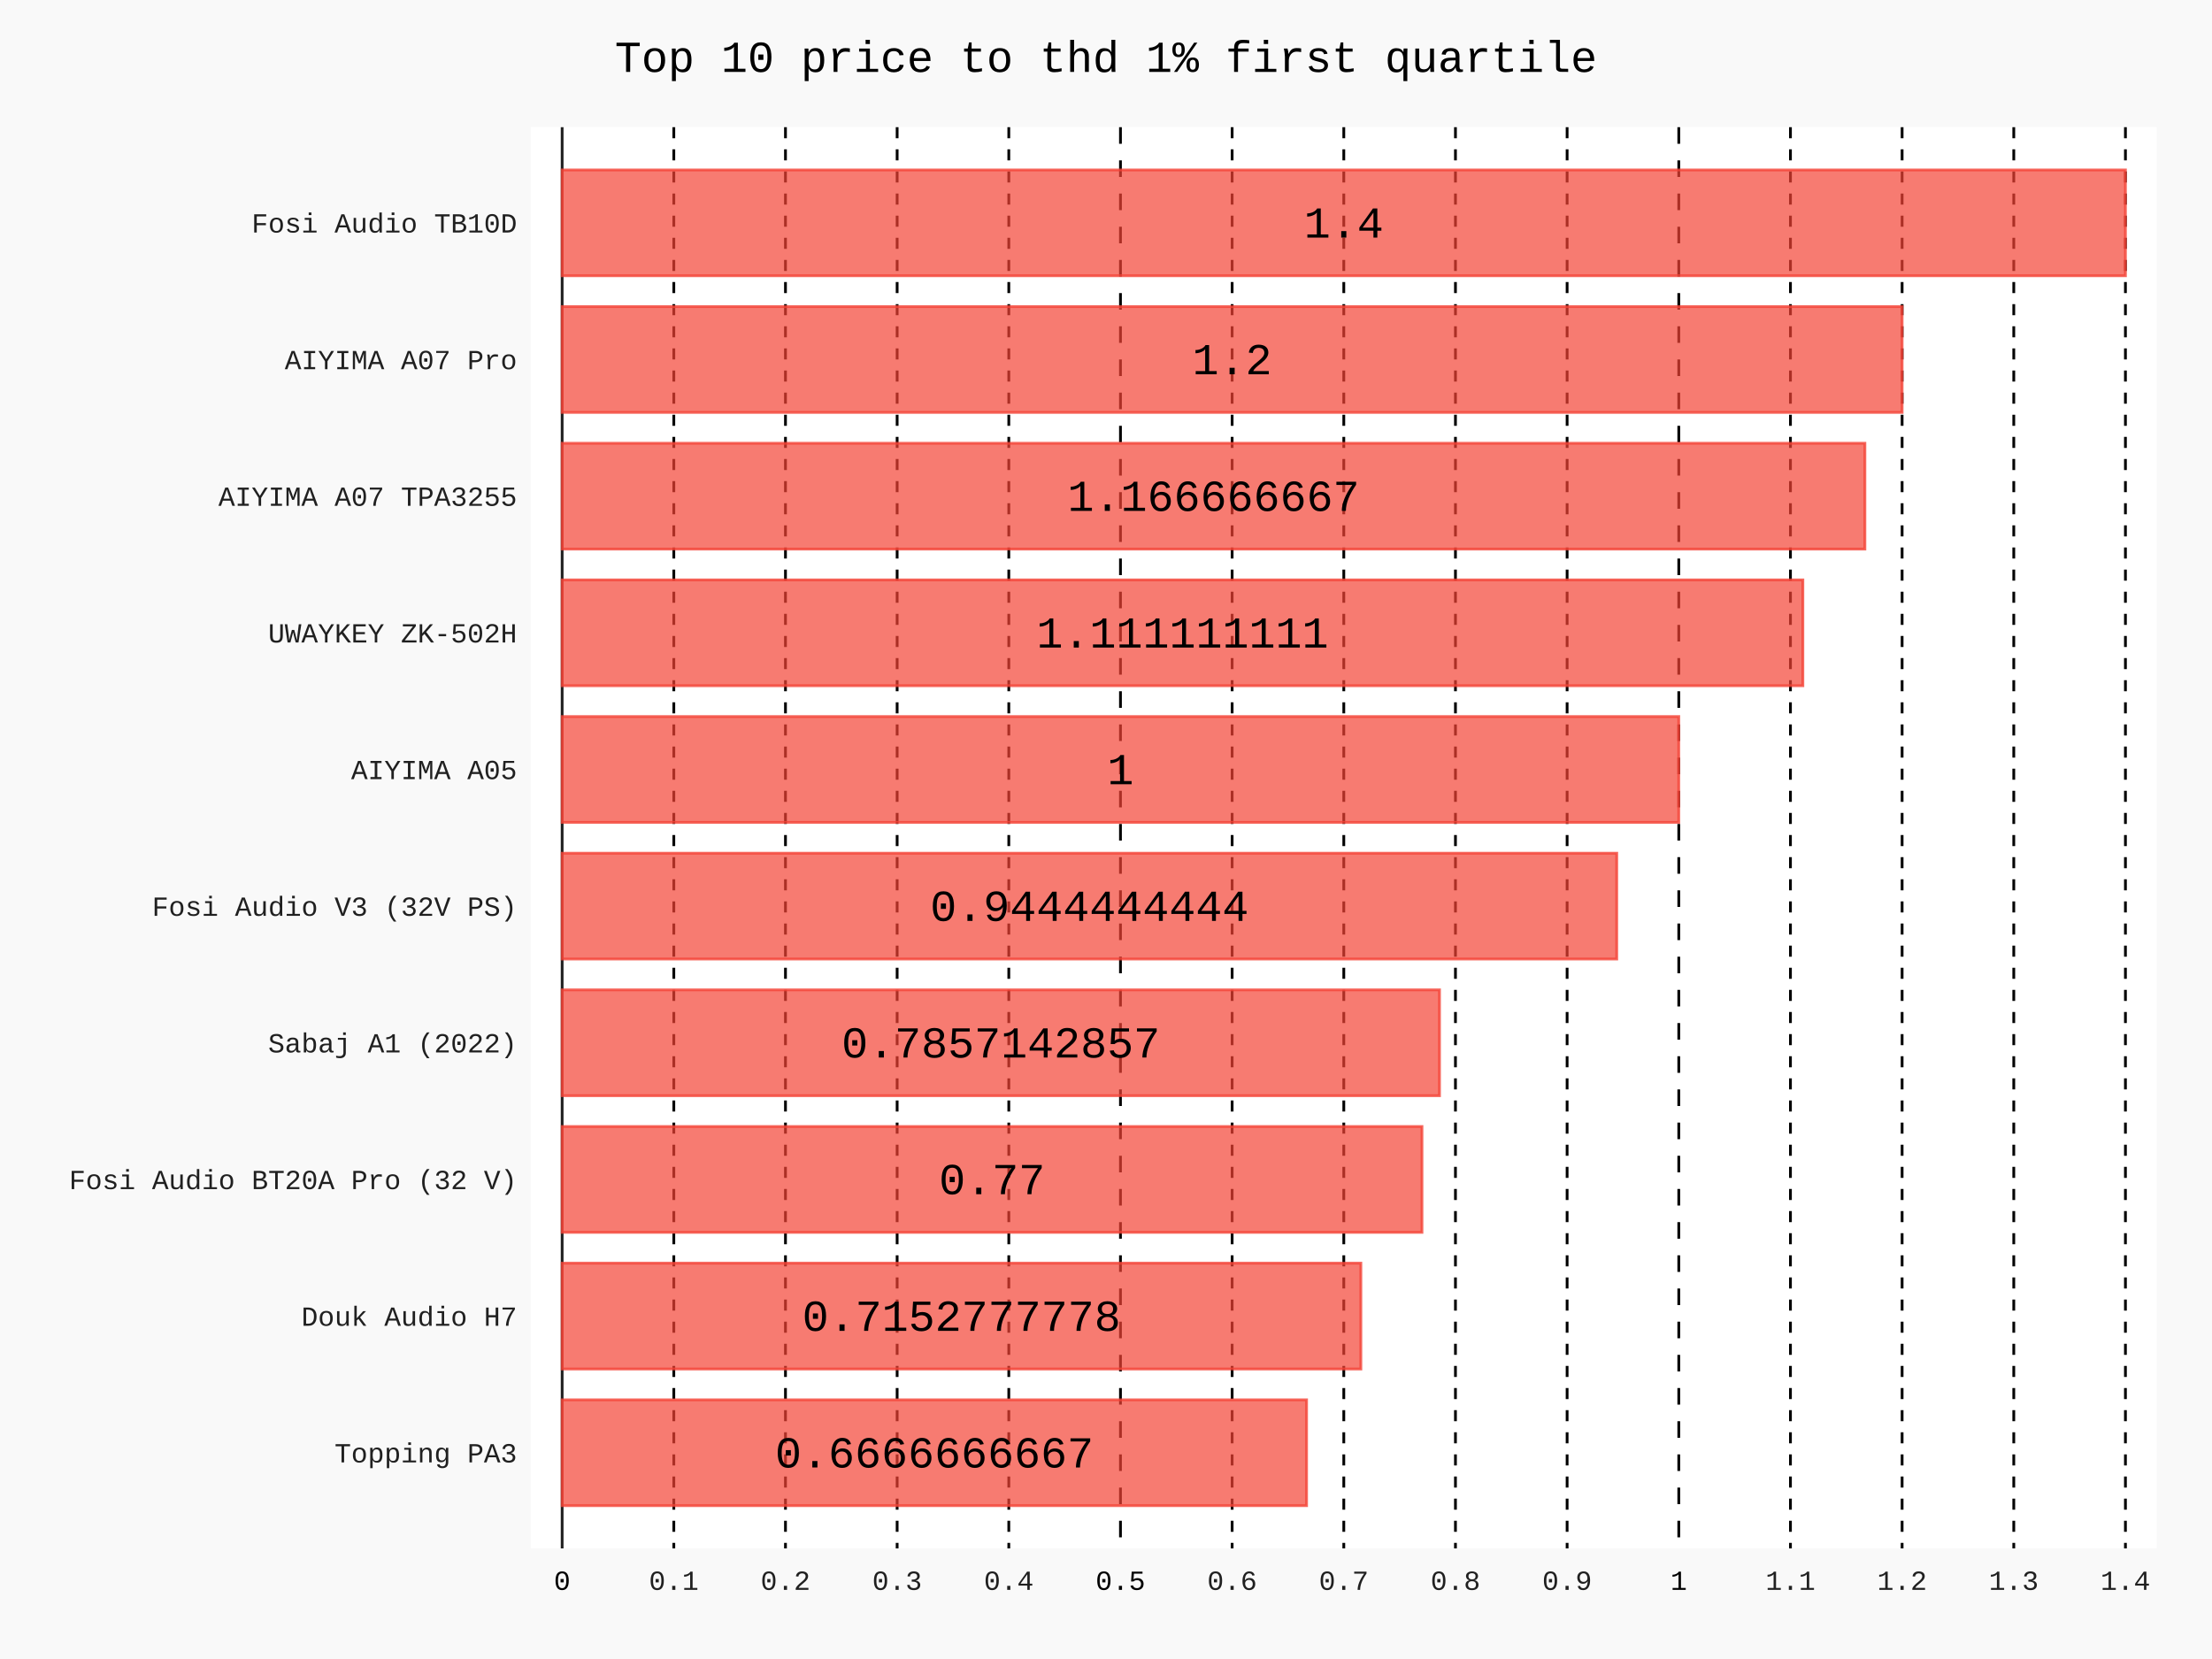
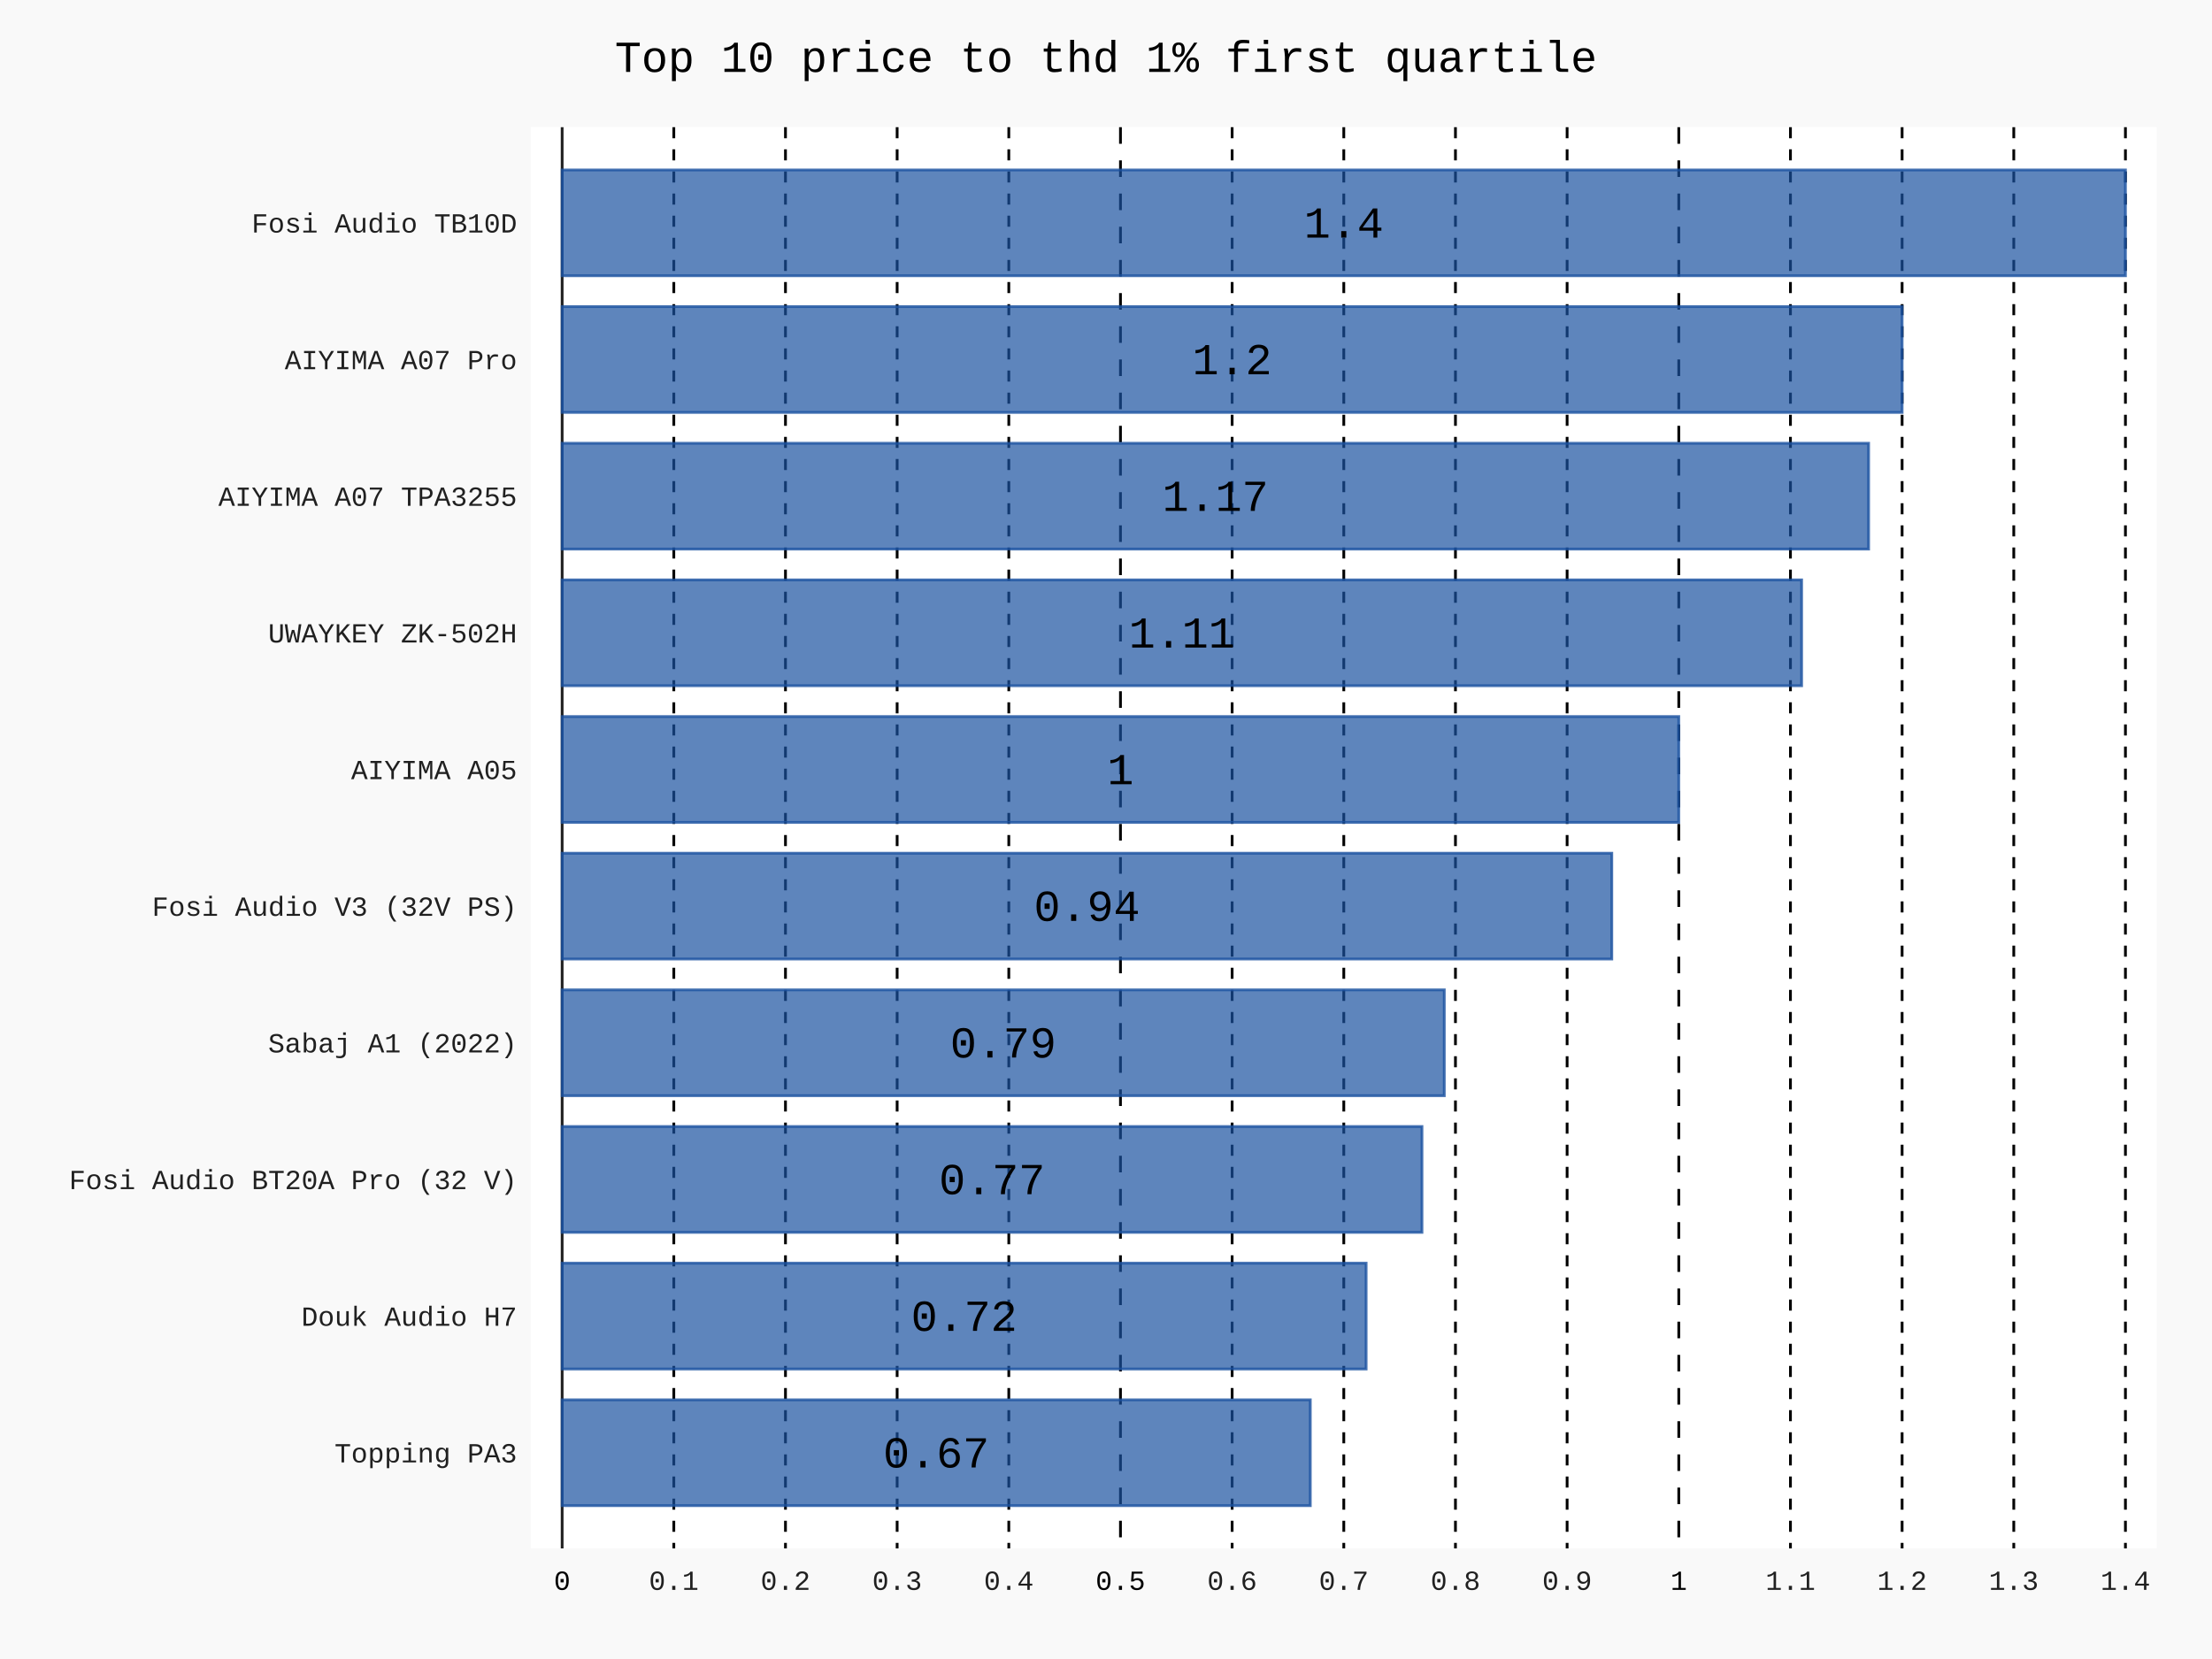
- <svg xmlns="http://www.w3.org/2000/svg" id="chart-29396b9e-26d5-464a-91c1-61cd21d8a514" class="pygal-chart" viewBox="0 0 800 600">
+ <svg xmlns="http://www.w3.org/2000/svg" id="chart-b73fbbef-89a9-46fe-b731-86f807099a35" class="pygal-chart" viewBox="0 0 800 600">
  <defs>
-     <style type="text/css">#chart-29396b9e-26d5-464a-91c1-61cd21d8a514{-webkit-user-select:none;-webkit-font-smoothing:antialiased;font-family:Consolas,"Liberation Mono",Menlo,Courier,monospace}#chart-29396b9e-26d5-464a-91c1-61cd21d8a514 .title{font-family:Consolas,"Liberation Mono",Menlo,Courier,monospace;font-size:16px}#chart-29396b9e-26d5-464a-91c1-61cd21d8a514 .legends .legend text{font-family:Consolas,"Liberation Mono",Menlo,Courier,monospace;font-size:14px}#chart-29396b9e-26d5-464a-91c1-61cd21d8a514 .axis text{font-family:Consolas,"Liberation Mono",Menlo,Courier,monospace;font-size:10px}#chart-29396b9e-26d5-464a-91c1-61cd21d8a514 .axis text.major{font-family:Consolas,"Liberation Mono",Menlo,Courier,monospace;font-size:10px}#chart-29396b9e-26d5-464a-91c1-61cd21d8a514 .text-overlay text.value{font-family:Consolas,"Liberation Mono",Menlo,Courier,monospace;font-size:16px}#chart-29396b9e-26d5-464a-91c1-61cd21d8a514 .text-overlay text.label{font-family:Consolas,"Liberation Mono",Menlo,Courier,monospace;font-size:10px}#chart-29396b9e-26d5-464a-91c1-61cd21d8a514 .tooltip{font-family:Consolas,"Liberation Mono",Menlo,Courier,monospace;font-size:14px}#chart-29396b9e-26d5-464a-91c1-61cd21d8a514 text.no_data{font-family:Consolas,"Liberation Mono",Menlo,Courier,monospace;font-size:64px}
- #chart-29396b9e-26d5-464a-91c1-61cd21d8a514{background-color:rgba(249,249,249,1)}#chart-29396b9e-26d5-464a-91c1-61cd21d8a514 path,#chart-29396b9e-26d5-464a-91c1-61cd21d8a514 line,#chart-29396b9e-26d5-464a-91c1-61cd21d8a514 rect,#chart-29396b9e-26d5-464a-91c1-61cd21d8a514 circle{-webkit-transition:150ms;-moz-transition:150ms;transition:150ms}#chart-29396b9e-26d5-464a-91c1-61cd21d8a514 .graph &gt; .background{fill:rgba(249,249,249,1)}#chart-29396b9e-26d5-464a-91c1-61cd21d8a514 .plot &gt; .background{fill:rgba(255,255,255,1)}#chart-29396b9e-26d5-464a-91c1-61cd21d8a514 .graph{fill:rgba(0,0,0,.87)}#chart-29396b9e-26d5-464a-91c1-61cd21d8a514 text.no_data{fill:rgba(0,0,0,1)}#chart-29396b9e-26d5-464a-91c1-61cd21d8a514 .title{fill:rgba(0,0,0,1)}#chart-29396b9e-26d5-464a-91c1-61cd21d8a514 .legends .legend text{fill:rgba(0,0,0,.87)}#chart-29396b9e-26d5-464a-91c1-61cd21d8a514 .legends .legend:hover text{fill:rgba(0,0,0,1)}#chart-29396b9e-26d5-464a-91c1-61cd21d8a514 .axis .line{stroke:rgba(0,0,0,1)}#chart-29396b9e-26d5-464a-91c1-61cd21d8a514 .axis .guide.line{stroke:rgba(0,0,0,.54)}#chart-29396b9e-26d5-464a-91c1-61cd21d8a514 .axis .major.line{stroke:rgba(0,0,0,.87)}#chart-29396b9e-26d5-464a-91c1-61cd21d8a514 .axis text.major{fill:rgba(0,0,0,1)}#chart-29396b9e-26d5-464a-91c1-61cd21d8a514 .axis.y .guides:hover .guide.line,#chart-29396b9e-26d5-464a-91c1-61cd21d8a514 .line-graph .axis.x .guides:hover .guide.line,#chart-29396b9e-26d5-464a-91c1-61cd21d8a514 .stackedline-graph .axis.x .guides:hover .guide.line,#chart-29396b9e-26d5-464a-91c1-61cd21d8a514 .xy-graph .axis.x .guides:hover .guide.line{stroke:rgba(0,0,0,1)}#chart-29396b9e-26d5-464a-91c1-61cd21d8a514 .axis .guides:hover text{fill:rgba(0,0,0,1)}#chart-29396b9e-26d5-464a-91c1-61cd21d8a514 .reactive{fill-opacity:.7;stroke-opacity:.8;stroke-width:1}#chart-29396b9e-26d5-464a-91c1-61cd21d8a514 .ci{stroke:rgba(0,0,0,.87)}#chart-29396b9e-26d5-464a-91c1-61cd21d8a514 .reactive.active,#chart-29396b9e-26d5-464a-91c1-61cd21d8a514 .active .reactive{fill-opacity:.8;stroke-opacity:.9;stroke-width:4}#chart-29396b9e-26d5-464a-91c1-61cd21d8a514 .ci .reactive.active{stroke-width:1.5}#chart-29396b9e-26d5-464a-91c1-61cd21d8a514 .series text{fill:rgba(0,0,0,1)}#chart-29396b9e-26d5-464a-91c1-61cd21d8a514 .tooltip rect{fill:rgba(255,255,255,1);stroke:rgba(0,0,0,1);-webkit-transition:opacity 150ms;-moz-transition:opacity 150ms;transition:opacity 150ms}#chart-29396b9e-26d5-464a-91c1-61cd21d8a514 .tooltip .label{fill:rgba(0,0,0,.87)}#chart-29396b9e-26d5-464a-91c1-61cd21d8a514 .tooltip .label{fill:rgba(0,0,0,.87)}#chart-29396b9e-26d5-464a-91c1-61cd21d8a514 .tooltip .legend{font-size:.8em;fill:rgba(0,0,0,.54)}#chart-29396b9e-26d5-464a-91c1-61cd21d8a514 .tooltip .x_label{font-size:.6em;fill:rgba(0,0,0,1)}#chart-29396b9e-26d5-464a-91c1-61cd21d8a514 .tooltip .xlink{font-size:.5em;text-decoration:underline}#chart-29396b9e-26d5-464a-91c1-61cd21d8a514 .tooltip .value{font-size:1.5em}#chart-29396b9e-26d5-464a-91c1-61cd21d8a514 .bound{font-size:.5em}#chart-29396b9e-26d5-464a-91c1-61cd21d8a514 .max-value{font-size:.75em;fill:rgba(0,0,0,.54)}#chart-29396b9e-26d5-464a-91c1-61cd21d8a514 .map-element{fill:rgba(255,255,255,1);stroke:rgba(0,0,0,.54) !important}#chart-29396b9e-26d5-464a-91c1-61cd21d8a514 .map-element .reactive{fill-opacity:inherit;stroke-opacity:inherit}#chart-29396b9e-26d5-464a-91c1-61cd21d8a514 .color-0,#chart-29396b9e-26d5-464a-91c1-61cd21d8a514 .color-0 a:visited{stroke:#F44336;fill:#F44336}#chart-29396b9e-26d5-464a-91c1-61cd21d8a514 .text-overlay .color-0 text{fill:black}
- #chart-29396b9e-26d5-464a-91c1-61cd21d8a514 text.no_data{text-anchor:middle}#chart-29396b9e-26d5-464a-91c1-61cd21d8a514 .guide.line{fill:none}#chart-29396b9e-26d5-464a-91c1-61cd21d8a514 .centered{text-anchor:middle}#chart-29396b9e-26d5-464a-91c1-61cd21d8a514 .title{text-anchor:middle}#chart-29396b9e-26d5-464a-91c1-61cd21d8a514 .legends .legend text{fill-opacity:1}#chart-29396b9e-26d5-464a-91c1-61cd21d8a514 .axis.x text{text-anchor:middle}#chart-29396b9e-26d5-464a-91c1-61cd21d8a514 .axis.x:not(.web) text[transform]{text-anchor:start}#chart-29396b9e-26d5-464a-91c1-61cd21d8a514 .axis.x:not(.web) text[transform].backwards{text-anchor:end}#chart-29396b9e-26d5-464a-91c1-61cd21d8a514 .axis.y text{text-anchor:end}#chart-29396b9e-26d5-464a-91c1-61cd21d8a514 .axis.y text[transform].backwards{text-anchor:start}#chart-29396b9e-26d5-464a-91c1-61cd21d8a514 .axis.y2 text{text-anchor:start}#chart-29396b9e-26d5-464a-91c1-61cd21d8a514 .axis.y2 text[transform].backwards{text-anchor:end}#chart-29396b9e-26d5-464a-91c1-61cd21d8a514 .axis .guide.line{stroke-dasharray:4,4;stroke:black}#chart-29396b9e-26d5-464a-91c1-61cd21d8a514 .axis .major.guide.line{stroke-dasharray:6,6;stroke:black}#chart-29396b9e-26d5-464a-91c1-61cd21d8a514 .horizontal .axis.y .guide.line,#chart-29396b9e-26d5-464a-91c1-61cd21d8a514 .horizontal .axis.y2 .guide.line,#chart-29396b9e-26d5-464a-91c1-61cd21d8a514 .vertical .axis.x .guide.line{opacity:0}#chart-29396b9e-26d5-464a-91c1-61cd21d8a514 .horizontal .axis.always_show .guide.line,#chart-29396b9e-26d5-464a-91c1-61cd21d8a514 .vertical .axis.always_show .guide.line{opacity:1 !important}#chart-29396b9e-26d5-464a-91c1-61cd21d8a514 .axis.y .guides:hover .guide.line,#chart-29396b9e-26d5-464a-91c1-61cd21d8a514 .axis.y2 .guides:hover .guide.line,#chart-29396b9e-26d5-464a-91c1-61cd21d8a514 .axis.x .guides:hover .guide.line{opacity:1}#chart-29396b9e-26d5-464a-91c1-61cd21d8a514 .axis .guides:hover text{opacity:1}#chart-29396b9e-26d5-464a-91c1-61cd21d8a514 .nofill{fill:none}#chart-29396b9e-26d5-464a-91c1-61cd21d8a514 .subtle-fill{fill-opacity:.2}#chart-29396b9e-26d5-464a-91c1-61cd21d8a514 .dot{stroke-width:1px;fill-opacity:1;stroke-opacity:1}#chart-29396b9e-26d5-464a-91c1-61cd21d8a514 .dot.active{stroke-width:5px}#chart-29396b9e-26d5-464a-91c1-61cd21d8a514 .dot.negative{fill:transparent}#chart-29396b9e-26d5-464a-91c1-61cd21d8a514 text,#chart-29396b9e-26d5-464a-91c1-61cd21d8a514 tspan{stroke:none !important}#chart-29396b9e-26d5-464a-91c1-61cd21d8a514 .series text.active{opacity:1}#chart-29396b9e-26d5-464a-91c1-61cd21d8a514 .tooltip rect{fill-opacity:.95;stroke-width:.5}#chart-29396b9e-26d5-464a-91c1-61cd21d8a514 .tooltip text{fill-opacity:1}#chart-29396b9e-26d5-464a-91c1-61cd21d8a514 .showable{visibility:hidden}#chart-29396b9e-26d5-464a-91c1-61cd21d8a514 .showable.shown{visibility:visible}#chart-29396b9e-26d5-464a-91c1-61cd21d8a514 .gauge-background{fill:rgba(229,229,229,1);stroke:none}#chart-29396b9e-26d5-464a-91c1-61cd21d8a514 .bg-lines{stroke:rgba(249,249,249,1);stroke-width:2px}</style>
+     <style type="text/css">#chart-b73fbbef-89a9-46fe-b731-86f807099a35{-webkit-user-select:none;-webkit-font-smoothing:antialiased;font-family:Consolas,"Liberation Mono",Menlo,Courier,monospace}#chart-b73fbbef-89a9-46fe-b731-86f807099a35 .title{font-family:Consolas,"Liberation Mono",Menlo,Courier,monospace;font-size:16px}#chart-b73fbbef-89a9-46fe-b731-86f807099a35 .legends .legend text{font-family:Consolas,"Liberation Mono",Menlo,Courier,monospace;font-size:14px}#chart-b73fbbef-89a9-46fe-b731-86f807099a35 .axis text{font-family:Consolas,"Liberation Mono",Menlo,Courier,monospace;font-size:10px}#chart-b73fbbef-89a9-46fe-b731-86f807099a35 .axis text.major{font-family:Consolas,"Liberation Mono",Menlo,Courier,monospace;font-size:10px}#chart-b73fbbef-89a9-46fe-b731-86f807099a35 .text-overlay text.value{font-family:Consolas,"Liberation Mono",Menlo,Courier,monospace;font-size:16px}#chart-b73fbbef-89a9-46fe-b731-86f807099a35 .text-overlay text.label{font-family:Consolas,"Liberation Mono",Menlo,Courier,monospace;font-size:10px}#chart-b73fbbef-89a9-46fe-b731-86f807099a35 .tooltip{font-family:Consolas,"Liberation Mono",Menlo,Courier,monospace;font-size:14px}#chart-b73fbbef-89a9-46fe-b731-86f807099a35 text.no_data{font-family:Consolas,"Liberation Mono",Menlo,Courier,monospace;font-size:64px}
+ #chart-b73fbbef-89a9-46fe-b731-86f807099a35{background-color:rgba(249,249,249,1)}#chart-b73fbbef-89a9-46fe-b731-86f807099a35 path,#chart-b73fbbef-89a9-46fe-b731-86f807099a35 line,#chart-b73fbbef-89a9-46fe-b731-86f807099a35 rect,#chart-b73fbbef-89a9-46fe-b731-86f807099a35 circle{-webkit-transition:150ms;-moz-transition:150ms;transition:150ms}#chart-b73fbbef-89a9-46fe-b731-86f807099a35 .graph &gt; .background{fill:rgba(249,249,249,1)}#chart-b73fbbef-89a9-46fe-b731-86f807099a35 .plot &gt; .background{fill:rgba(255,255,255,1)}#chart-b73fbbef-89a9-46fe-b731-86f807099a35 .graph{fill:rgba(0,0,0,.87)}#chart-b73fbbef-89a9-46fe-b731-86f807099a35 text.no_data{fill:rgba(0,0,0,1)}#chart-b73fbbef-89a9-46fe-b731-86f807099a35 .title{fill:rgba(0,0,0,1)}#chart-b73fbbef-89a9-46fe-b731-86f807099a35 .legends .legend text{fill:rgba(0,0,0,.87)}#chart-b73fbbef-89a9-46fe-b731-86f807099a35 .legends .legend:hover text{fill:rgba(0,0,0,1)}#chart-b73fbbef-89a9-46fe-b731-86f807099a35 .axis .line{stroke:rgba(0,0,0,1)}#chart-b73fbbef-89a9-46fe-b731-86f807099a35 .axis .guide.line{stroke:rgba(0,0,0,.54)}#chart-b73fbbef-89a9-46fe-b731-86f807099a35 .axis .major.line{stroke:rgba(0,0,0,.87)}#chart-b73fbbef-89a9-46fe-b731-86f807099a35 .axis text.major{fill:rgba(0,0,0,1)}#chart-b73fbbef-89a9-46fe-b731-86f807099a35 .axis.y .guides:hover .guide.line,#chart-b73fbbef-89a9-46fe-b731-86f807099a35 .line-graph .axis.x .guides:hover .guide.line,#chart-b73fbbef-89a9-46fe-b731-86f807099a35 .stackedline-graph .axis.x .guides:hover .guide.line,#chart-b73fbbef-89a9-46fe-b731-86f807099a35 .xy-graph .axis.x .guides:hover .guide.line{stroke:rgba(0,0,0,1)}#chart-b73fbbef-89a9-46fe-b731-86f807099a35 .axis .guides:hover text{fill:rgba(0,0,0,1)}#chart-b73fbbef-89a9-46fe-b731-86f807099a35 .reactive{fill-opacity:.7;stroke-opacity:.8;stroke-width:1}#chart-b73fbbef-89a9-46fe-b731-86f807099a35 .ci{stroke:rgba(0,0,0,.87)}#chart-b73fbbef-89a9-46fe-b731-86f807099a35 .reactive.active,#chart-b73fbbef-89a9-46fe-b731-86f807099a35 .active .reactive{fill-opacity:.8;stroke-opacity:.9;stroke-width:4}#chart-b73fbbef-89a9-46fe-b731-86f807099a35 .ci .reactive.active{stroke-width:1.5}#chart-b73fbbef-89a9-46fe-b731-86f807099a35 .series text{fill:rgba(0,0,0,1)}#chart-b73fbbef-89a9-46fe-b731-86f807099a35 .tooltip rect{fill:rgba(255,255,255,1);stroke:rgba(0,0,0,1);-webkit-transition:opacity 150ms;-moz-transition:opacity 150ms;transition:opacity 150ms}#chart-b73fbbef-89a9-46fe-b731-86f807099a35 .tooltip .label{fill:rgba(0,0,0,.87)}#chart-b73fbbef-89a9-46fe-b731-86f807099a35 .tooltip .label{fill:rgba(0,0,0,.87)}#chart-b73fbbef-89a9-46fe-b731-86f807099a35 .tooltip .legend{font-size:.8em;fill:rgba(0,0,0,.54)}#chart-b73fbbef-89a9-46fe-b731-86f807099a35 .tooltip .x_label{font-size:.6em;fill:rgba(0,0,0,1)}#chart-b73fbbef-89a9-46fe-b731-86f807099a35 .tooltip .xlink{font-size:.5em;text-decoration:underline}#chart-b73fbbef-89a9-46fe-b731-86f807099a35 .tooltip .value{font-size:1.5em}#chart-b73fbbef-89a9-46fe-b731-86f807099a35 .bound{font-size:.5em}#chart-b73fbbef-89a9-46fe-b731-86f807099a35 .max-value{font-size:.75em;fill:rgba(0,0,0,.54)}#chart-b73fbbef-89a9-46fe-b731-86f807099a35 .map-element{fill:rgba(255,255,255,1);stroke:rgba(0,0,0,.54) !important}#chart-b73fbbef-89a9-46fe-b731-86f807099a35 .map-element .reactive{fill-opacity:inherit;stroke-opacity:inherit}#chart-b73fbbef-89a9-46fe-b731-86f807099a35 .color-0,#chart-b73fbbef-89a9-46fe-b731-86f807099a35 .color-0 a:visited{stroke:#1B52A0;fill:#1B52A0}#chart-b73fbbef-89a9-46fe-b731-86f807099a35 .text-overlay .color-0 text{fill:black}
+ #chart-b73fbbef-89a9-46fe-b731-86f807099a35 text.no_data{text-anchor:middle}#chart-b73fbbef-89a9-46fe-b731-86f807099a35 .guide.line{fill:none}#chart-b73fbbef-89a9-46fe-b731-86f807099a35 .centered{text-anchor:middle}#chart-b73fbbef-89a9-46fe-b731-86f807099a35 .title{text-anchor:middle}#chart-b73fbbef-89a9-46fe-b731-86f807099a35 .legends .legend text{fill-opacity:1}#chart-b73fbbef-89a9-46fe-b731-86f807099a35 .axis.x text{text-anchor:middle}#chart-b73fbbef-89a9-46fe-b731-86f807099a35 .axis.x:not(.web) text[transform]{text-anchor:start}#chart-b73fbbef-89a9-46fe-b731-86f807099a35 .axis.x:not(.web) text[transform].backwards{text-anchor:end}#chart-b73fbbef-89a9-46fe-b731-86f807099a35 .axis.y text{text-anchor:end}#chart-b73fbbef-89a9-46fe-b731-86f807099a35 .axis.y text[transform].backwards{text-anchor:start}#chart-b73fbbef-89a9-46fe-b731-86f807099a35 .axis.y2 text{text-anchor:start}#chart-b73fbbef-89a9-46fe-b731-86f807099a35 .axis.y2 text[transform].backwards{text-anchor:end}#chart-b73fbbef-89a9-46fe-b731-86f807099a35 .axis .guide.line{stroke-dasharray:4,4;stroke:black}#chart-b73fbbef-89a9-46fe-b731-86f807099a35 .axis .major.guide.line{stroke-dasharray:6,6;stroke:black}#chart-b73fbbef-89a9-46fe-b731-86f807099a35 .horizontal .axis.y .guide.line,#chart-b73fbbef-89a9-46fe-b731-86f807099a35 .horizontal .axis.y2 .guide.line,#chart-b73fbbef-89a9-46fe-b731-86f807099a35 .vertical .axis.x .guide.line{opacity:0}#chart-b73fbbef-89a9-46fe-b731-86f807099a35 .horizontal .axis.always_show .guide.line,#chart-b73fbbef-89a9-46fe-b731-86f807099a35 .vertical .axis.always_show .guide.line{opacity:1 !important}#chart-b73fbbef-89a9-46fe-b731-86f807099a35 .axis.y .guides:hover .guide.line,#chart-b73fbbef-89a9-46fe-b731-86f807099a35 .axis.y2 .guides:hover .guide.line,#chart-b73fbbef-89a9-46fe-b731-86f807099a35 .axis.x .guides:hover .guide.line{opacity:1}#chart-b73fbbef-89a9-46fe-b731-86f807099a35 .axis .guides:hover text{opacity:1}#chart-b73fbbef-89a9-46fe-b731-86f807099a35 .nofill{fill:none}#chart-b73fbbef-89a9-46fe-b731-86f807099a35 .subtle-fill{fill-opacity:.2}#chart-b73fbbef-89a9-46fe-b731-86f807099a35 .dot{stroke-width:1px;fill-opacity:1;stroke-opacity:1}#chart-b73fbbef-89a9-46fe-b731-86f807099a35 .dot.active{stroke-width:5px}#chart-b73fbbef-89a9-46fe-b731-86f807099a35 .dot.negative{fill:transparent}#chart-b73fbbef-89a9-46fe-b731-86f807099a35 text,#chart-b73fbbef-89a9-46fe-b731-86f807099a35 tspan{stroke:none !important}#chart-b73fbbef-89a9-46fe-b731-86f807099a35 .series text.active{opacity:1}#chart-b73fbbef-89a9-46fe-b731-86f807099a35 .tooltip rect{fill-opacity:.95;stroke-width:.5}#chart-b73fbbef-89a9-46fe-b731-86f807099a35 .tooltip text{fill-opacity:1}#chart-b73fbbef-89a9-46fe-b731-86f807099a35 .showable{visibility:hidden}#chart-b73fbbef-89a9-46fe-b731-86f807099a35 .showable.shown{visibility:visible}#chart-b73fbbef-89a9-46fe-b731-86f807099a35 .gauge-background{fill:rgba(229,229,229,1);stroke:none}#chart-b73fbbef-89a9-46fe-b731-86f807099a35 .bg-lines{stroke:rgba(249,249,249,1);stroke-width:2px}</style>
  </defs>
  <g class="graph horizontalbar-graph horizontal">
    <rect x="0" y="0" width="800" height="600" class="background" />
    <g transform="translate(192, 46)" class="plot">
      <rect x="0" y="0" width="588.0" height="514" class="background" />
      <g class="axis y">
        <g class="guides">
          <text x="-5" y="482.904" class="">Topping PA3</text>
        </g>
        <g class="guides">
          <text x="-5" y="433.481" class="">Douk Audio H7</text>
        </g>
        <g class="guides">
          <text x="-5" y="384.058" class="">Fosi Audio BT20A Pro (32 V)</text>
        </g>
        <g class="guides">
          <text x="-5" y="334.635" class="">Sabaj A1 (2022)</text>
        </g>
        <g class="guides">
          <text x="-5" y="285.212" class="">Fosi Audio V3 (32V PS)</text>
        </g>
        <g class="guides">
          <text x="-5" y="235.788" class="">AIYIMA A05</text>
        </g>
        <g class="guides">
          <text x="-5" y="186.365" class="">UWAYKEY ZK-502H</text>
        </g>
        <g class="guides">
          <text x="-5" y="136.942" class="">AIYIMA A07 TPA3255</text>
        </g>
        <g class="guides">
          <text x="-5" y="87.519" class="">AIYIMA A07 Pro</text>
        </g>
        <g class="guides">
          <text x="-5" y="38.096" class="">Fosi Audio TB10D</text>
        </g>
      </g>
      <g class="axis x always_show">
        <g class="guides">
          <path d="M11.308 0 v514" class="axis major line" />
          <text x="11.308" y="529.0" class="major">0</text>
        </g>
        <g class="guides">
          <path d="M51.692 0 v514" class="guide line" />
          <text x="51.692" y="529.0" class="">0.1</text>
        </g>
        <g class="guides">
          <path d="M92.077 0 v514" class="guide line" />
          <text x="92.077" y="529.0" class="">0.2</text>
        </g>
        <g class="guides">
          <path d="M132.462 0 v514" class="guide line" />
          <text x="132.462" y="529.0" class="">0.3</text>
        </g>
        <g class="guides">
          <path d="M172.846 0 v514" class="guide line" />
          <text x="172.846" y="529.0" class="">0.4</text>
        </g>
        <g class="guides">
          <path d="M213.231 0 v514" class="major guide line" />
          <text x="213.231" y="529.0" class="major">0.5</text>
        </g>
        <g class="guides">
          <path d="M253.615 0 v514" class="guide line" />
          <text x="253.615" y="529.0" class="">0.6</text>
        </g>
        <g class="guides">
          <path d="M294 0 v514" class="guide line" />
          <text x="294.0" y="529.0" class="">0.7</text>
        </g>
        <g class="guides">
          <path d="M334.385 0 v514" class="guide line" />
          <text x="334.385" y="529.0" class="">0.8</text>
        </g>
        <g class="guides">
          <path d="M374.769 0 v514" class="guide line" />
          <text x="374.769" y="529.0" class="">0.9</text>
        </g>
        <g class="guides">
          <path d="M415.154 0 v514" class="major guide line" />
          <text x="415.154" y="529.0" class="major">1</text>
        </g>
        <g class="guides">
          <path d="M455.538 0 v514" class="guide line" />
          <text x="455.538" y="529.0" class="">1.1</text>
        </g>
        <g class="guides">
          <path d="M495.923 0 v514" class="guide line" />
          <text x="495.923" y="529.0" class="">1.2</text>
        </g>
        <g class="guides">
          <path d="M536.308 0 v514" class="guide line" />
          <text x="536.308" y="529.0" class="">1.3</text>
        </g>
        <g class="guides">
          <path d="M576.692 0 v514" class="guide line" />
          <text x="576.692" y="529.0" class="">1.4</text>
        </g>
      </g>
      <g class="series serie-0 color-0">
        <g class="bars">
          <g class="bar">
-             <rect x="11.308" y="460.267" rx="0" ry="0" width="269.231" height="38.273" class="rect reactive tooltip-trigger" />
+             <rect x="11.308" y="460.267" rx="0" ry="0" width="270.577" height="38.273" class="rect reactive tooltip-trigger" />
          </g>
          <g class="bar">
-             <rect x="11.308" y="410.844" rx="0" ry="0" width="288.862" height="38.273" class="rect reactive tooltip-trigger" />
+             <rect x="11.308" y="410.844" rx="0" ry="0" width="290.769" height="38.273" class="rect reactive tooltip-trigger" />
          </g>
          <g class="bar">
            <rect x="11.308" y="361.421" rx="0" ry="0" width="310.962" height="38.273" class="rect reactive tooltip-trigger" />
          </g>
          <g class="bar">
-             <rect x="11.308" y="311.998" rx="0" ry="0" width="317.308" height="38.273" class="rect reactive tooltip-trigger" />
+             <rect x="11.308" y="311.998" rx="0" ry="0" width="319.038" height="38.273" class="rect reactive tooltip-trigger" />
          </g>
          <g class="bar">
-             <rect x="11.308" y="262.575" rx="0" ry="0" width="381.41" height="38.273" class="rect reactive tooltip-trigger" />
+             <rect x="11.308" y="262.575" rx="0" ry="0" width="379.615" height="38.273" class="rect reactive tooltip-trigger" />
          </g>
          <g class="bar">
            <rect x="11.308" y="213.152" rx="0" ry="0" width="403.846" height="38.273" class="rect reactive tooltip-trigger" />
          </g>
          <g class="bar">
-             <rect x="11.308" y="163.729" rx="0" ry="0" width="448.718" height="38.273" class="rect reactive tooltip-trigger" />
+             <rect x="11.308" y="163.729" rx="0" ry="0" width="448.269" height="38.273" class="rect reactive tooltip-trigger" />
          </g>
          <g class="bar">
-             <rect x="11.308" y="114.306" rx="0" ry="0" width="471.154" height="38.273" class="rect reactive tooltip-trigger" />
+             <rect x="11.308" y="114.306" rx="0" ry="0" width="472.5" height="38.273" class="rect reactive tooltip-trigger" />
          </g>
          <g class="bar">
            <rect x="11.308" y="64.883" rx="0" ry="0" width="484.615" height="38.273" class="rect reactive tooltip-trigger" />
          </g>
          <g class="bar">
            <rect x="11.308" y="15.46" rx="0" ry="0" width="565.385" height="38.273" class="rect reactive tooltip-trigger" />
          </g>
        </g>
      </g>
    </g>
    <g class="titles">
      <text x="400.0" y="26" class="title plot_title">Top 10 price to thd 1% first quartile</text>
    </g>
    <g transform="translate(192, 46)" class="plot overlay">
      <g class="series serie-0 color-0" />
    </g>
    <g transform="translate(192, 46)" class="plot text-overlay">
      <g class="series serie-0 color-0">
-         <text text-anchor="middle" x="145.923" y="484.737" class="value">0.6666666667</text>
-         <text text-anchor="middle" x="155.739" y="435.314" class="value">0.7152777778</text>
+         <text text-anchor="middle" x="146.596" y="484.737" class="value">0.67</text>
+         <text text-anchor="middle" x="156.692" y="435.314" class="value">0.72</text>
        <text text-anchor="middle" x="166.788" y="385.891" class="value">0.77</text>
-         <text text-anchor="middle" x="169.962" y="336.468" class="value">0.7857142857</text>
-         <text text-anchor="middle" x="202.013" y="287.045" class="value">0.9444444444</text>
+         <text text-anchor="middle" x="170.827" y="336.468" class="value">0.79</text>
+         <text text-anchor="middle" x="201.115" y="287.045" class="value">0.94</text>
        <text text-anchor="middle" x="213.231" y="237.622" class="value">1</text>
-         <text text-anchor="middle" x="235.667" y="188.199" class="value">1.111111111</text>
-         <text text-anchor="middle" x="246.885" y="138.776" class="value">1.166666667</text>
+         <text text-anchor="middle" x="235.442" y="188.199" class="value">1.11</text>
+         <text text-anchor="middle" x="247.558" y="138.776" class="value">1.17</text>
        <text text-anchor="middle" x="253.615" y="89.353" class="value">1.2</text>
        <text text-anchor="middle" x="294.0" y="39.929" class="value">1.4</text>
      </g>
    </g>
    <g transform="translate(192, 46)" class="plot tooltip-overlay">
      <g transform="translate(0 0)" style="opacity: 0" class="tooltip">
        <rect rx="0" ry="0" width="0" height="0" class="tooltip-box" />
        <g class="text" />
      </g>
    </g>
  </g>
</svg>
